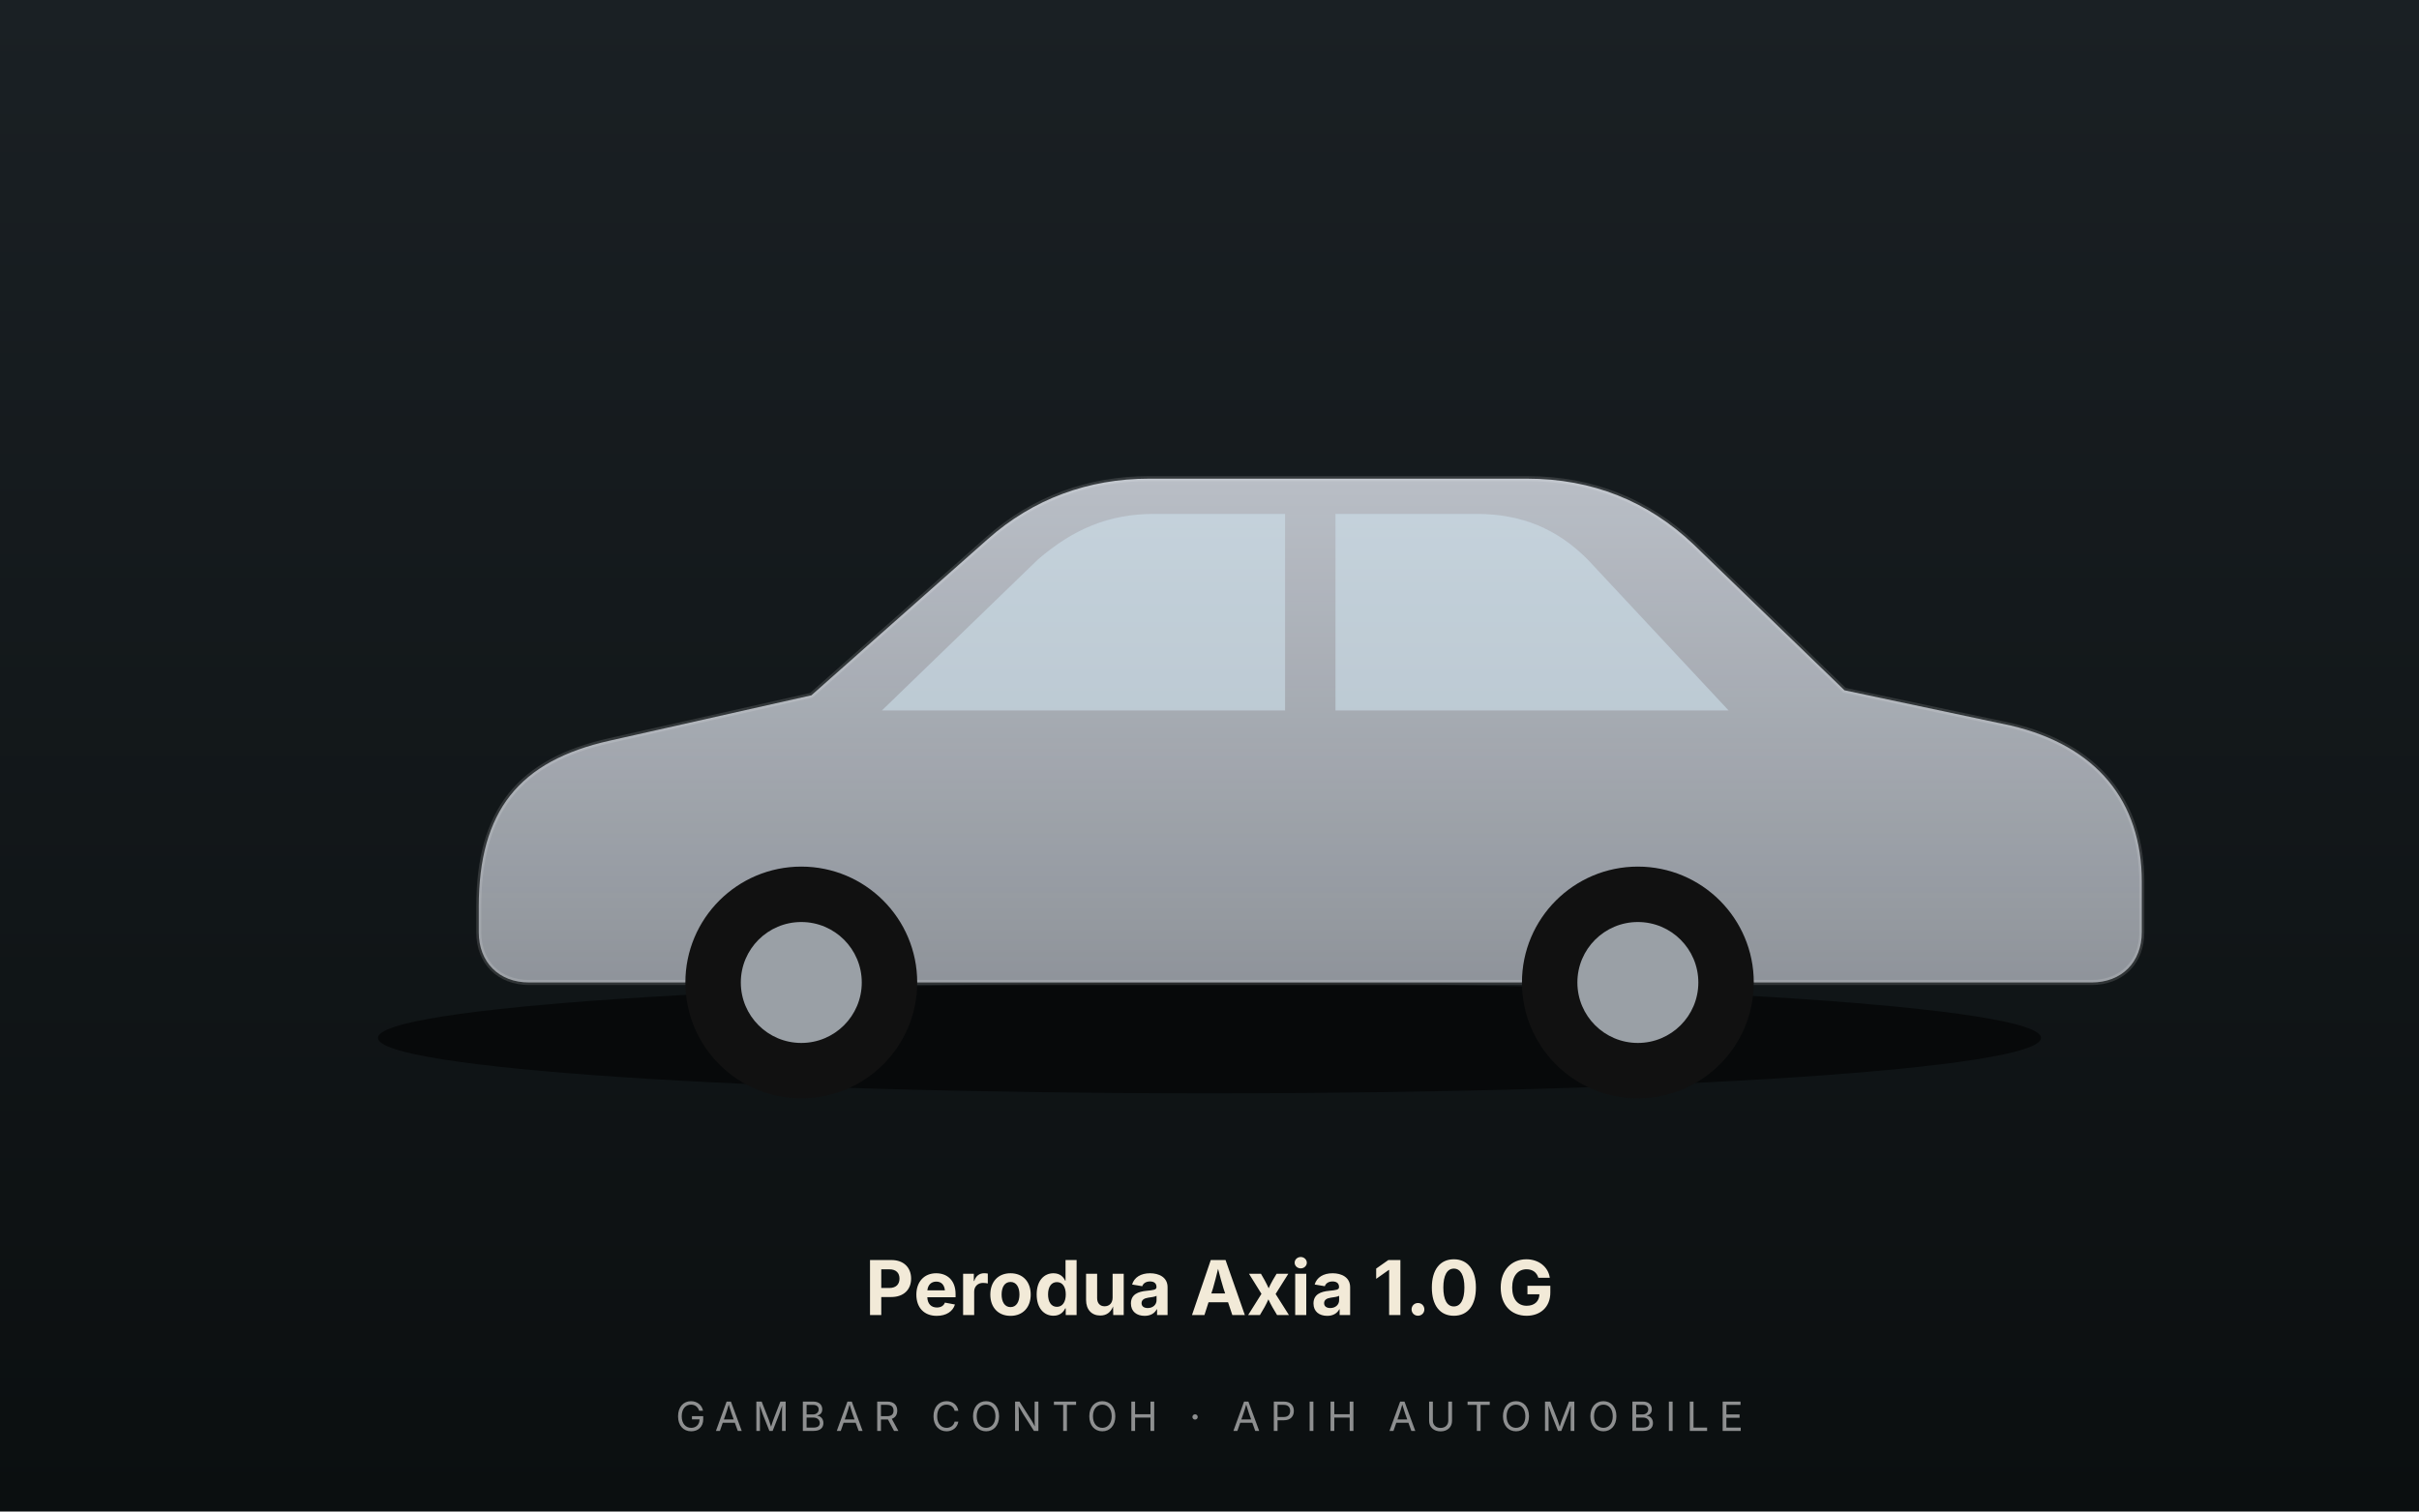
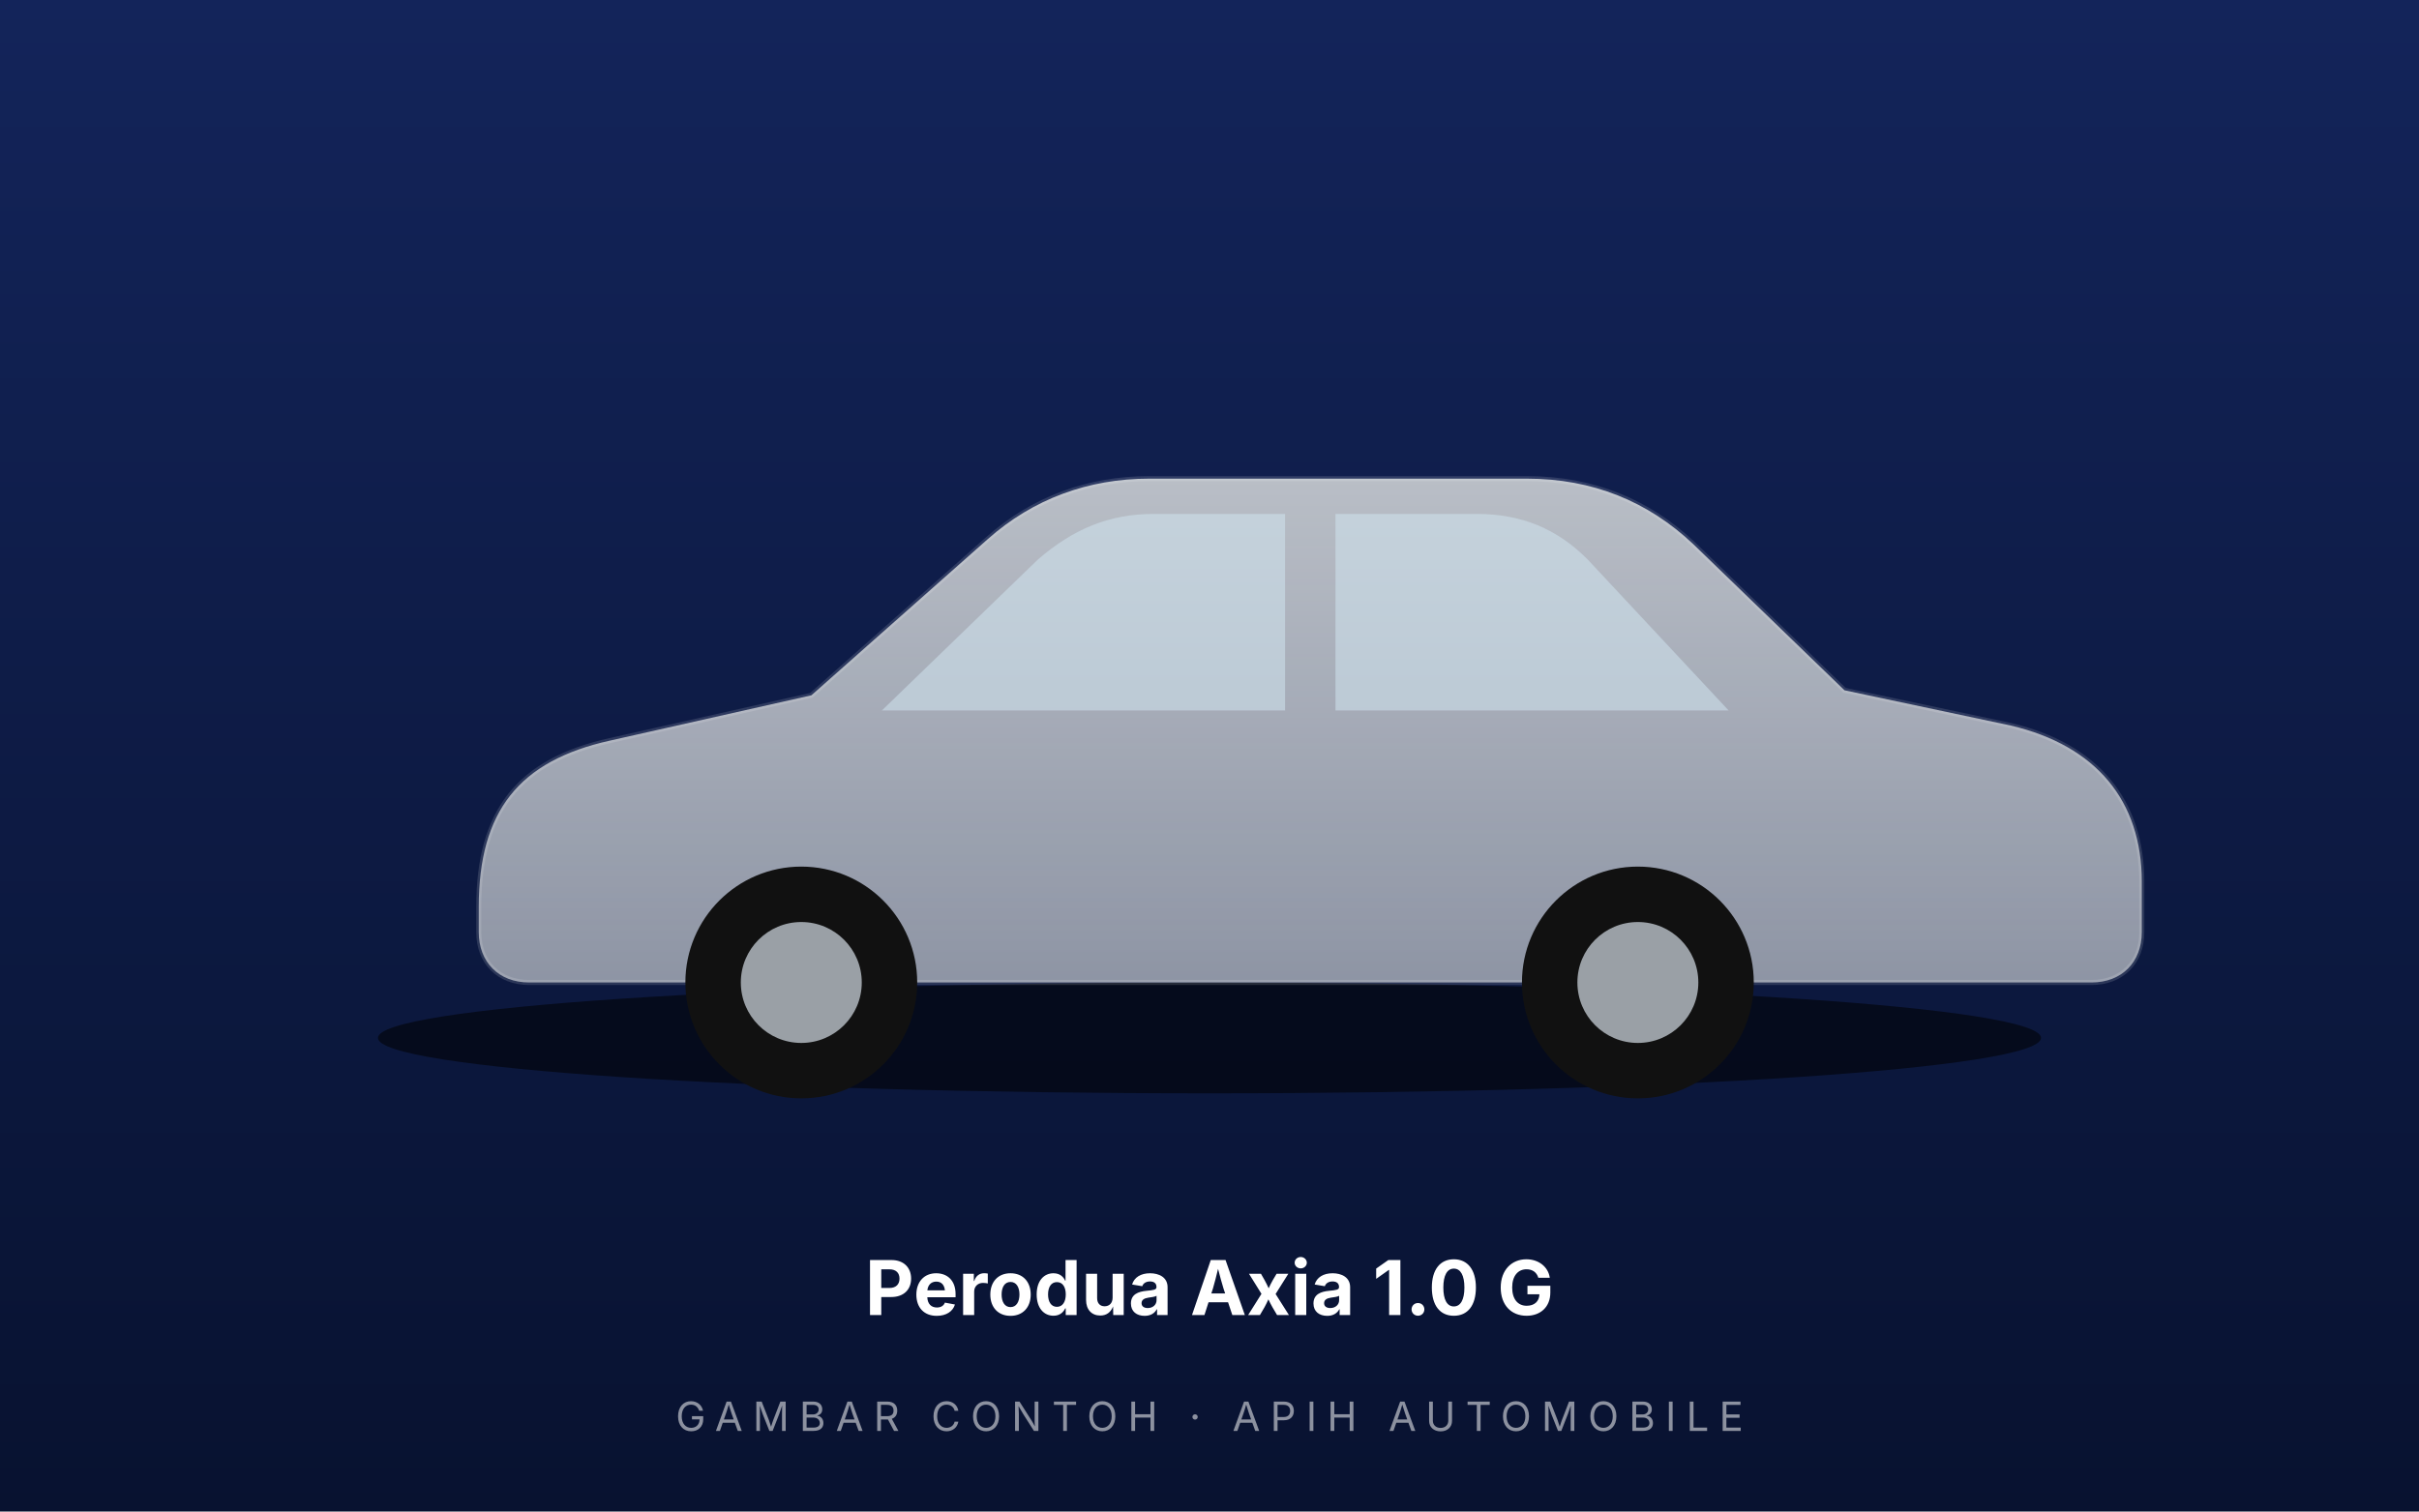
<svg xmlns="http://www.w3.org/2000/svg" viewBox="0 0 960 600">
  <defs>
    <linearGradient id="g" x1="0" y1="0" x2="0" y2="1">
-       <stop offset="0" stop-color="#1a2024" />
-       <stop offset="1" stop-color="#0b0f10" />
+       <stop offset="0" stop-color="#13245a" />
+       <stop offset="1" stop-color="#081230" />
    </linearGradient>
    <linearGradient id="c" x1="0" y1="0" x2="0" y2="1">
      <stop offset="0" stop-color="#b9bec6" stop-opacity="1" />
      <stop offset="1" stop-color="#b9bec6" stop-opacity=".75" />
    </linearGradient>
  </defs>
  <rect width="960" height="600" fill="url(#g)" />
  <ellipse cx="480" cy="412" rx="330" ry="22" fill="#000" opacity=".55" />
  <path transform="translate(0,-40)" d="M190 400c0-38 16-58 52-66l80-18 70-62c18-16 40-24 64-24h150c26 0 48 9 66 26l60 58 66 14c34 8 52 30 52 62v20c0 12-8 20-20 20H210c-12 0-20-8-20-20z" fill="url(#c)" stroke="#ffffff22" stroke-width="2" />
  <path transform="translate(0,-40)" d="M412 262c14-12 28-18 46-18h52v78H350zM530 244h56c18 0 32 6 44 18l56 60H530z" fill="#cfe3ef" opacity=".55" />
  <circle cx="318" cy="390" r="46" fill="#111" />
  <circle cx="318" cy="390" r="24" fill="#9aa0a6" />
  <circle cx="650" cy="390" r="46" fill="#111" />
  <circle cx="650" cy="390" r="24" fill="#9aa0a6" />
-   <text x="480" y="522" text-anchor="middle" font-family="Inter,Arial,sans-serif" font-size="30" font-weight="700" fill="#f2ead8">Perodua Axia 1.0 G</text>
-   <text x="480" y="80" text-anchor="middle" font-family="Inter,Arial,sans-serif" font-size="22" fill="#d6aa54" />
+   <text x="480" y="522" text-anchor="middle" font-family="Inter,Arial,sans-serif" font-size="30" font-weight="700" fill="#ffffff">Perodua Axia 1.0 G</text>
+   <text x="480" y="80" text-anchor="middle" font-family="Inter,Arial,sans-serif" font-size="22" fill="#ffc61a" />
  <text x="480" y="568" text-anchor="middle" font-family="Inter,Arial,sans-serif" font-size="16" letter-spacing="4" fill="#ffffff88">GAMBAR CONTOH · APIH AUTOMOBILE</text>
</svg>
